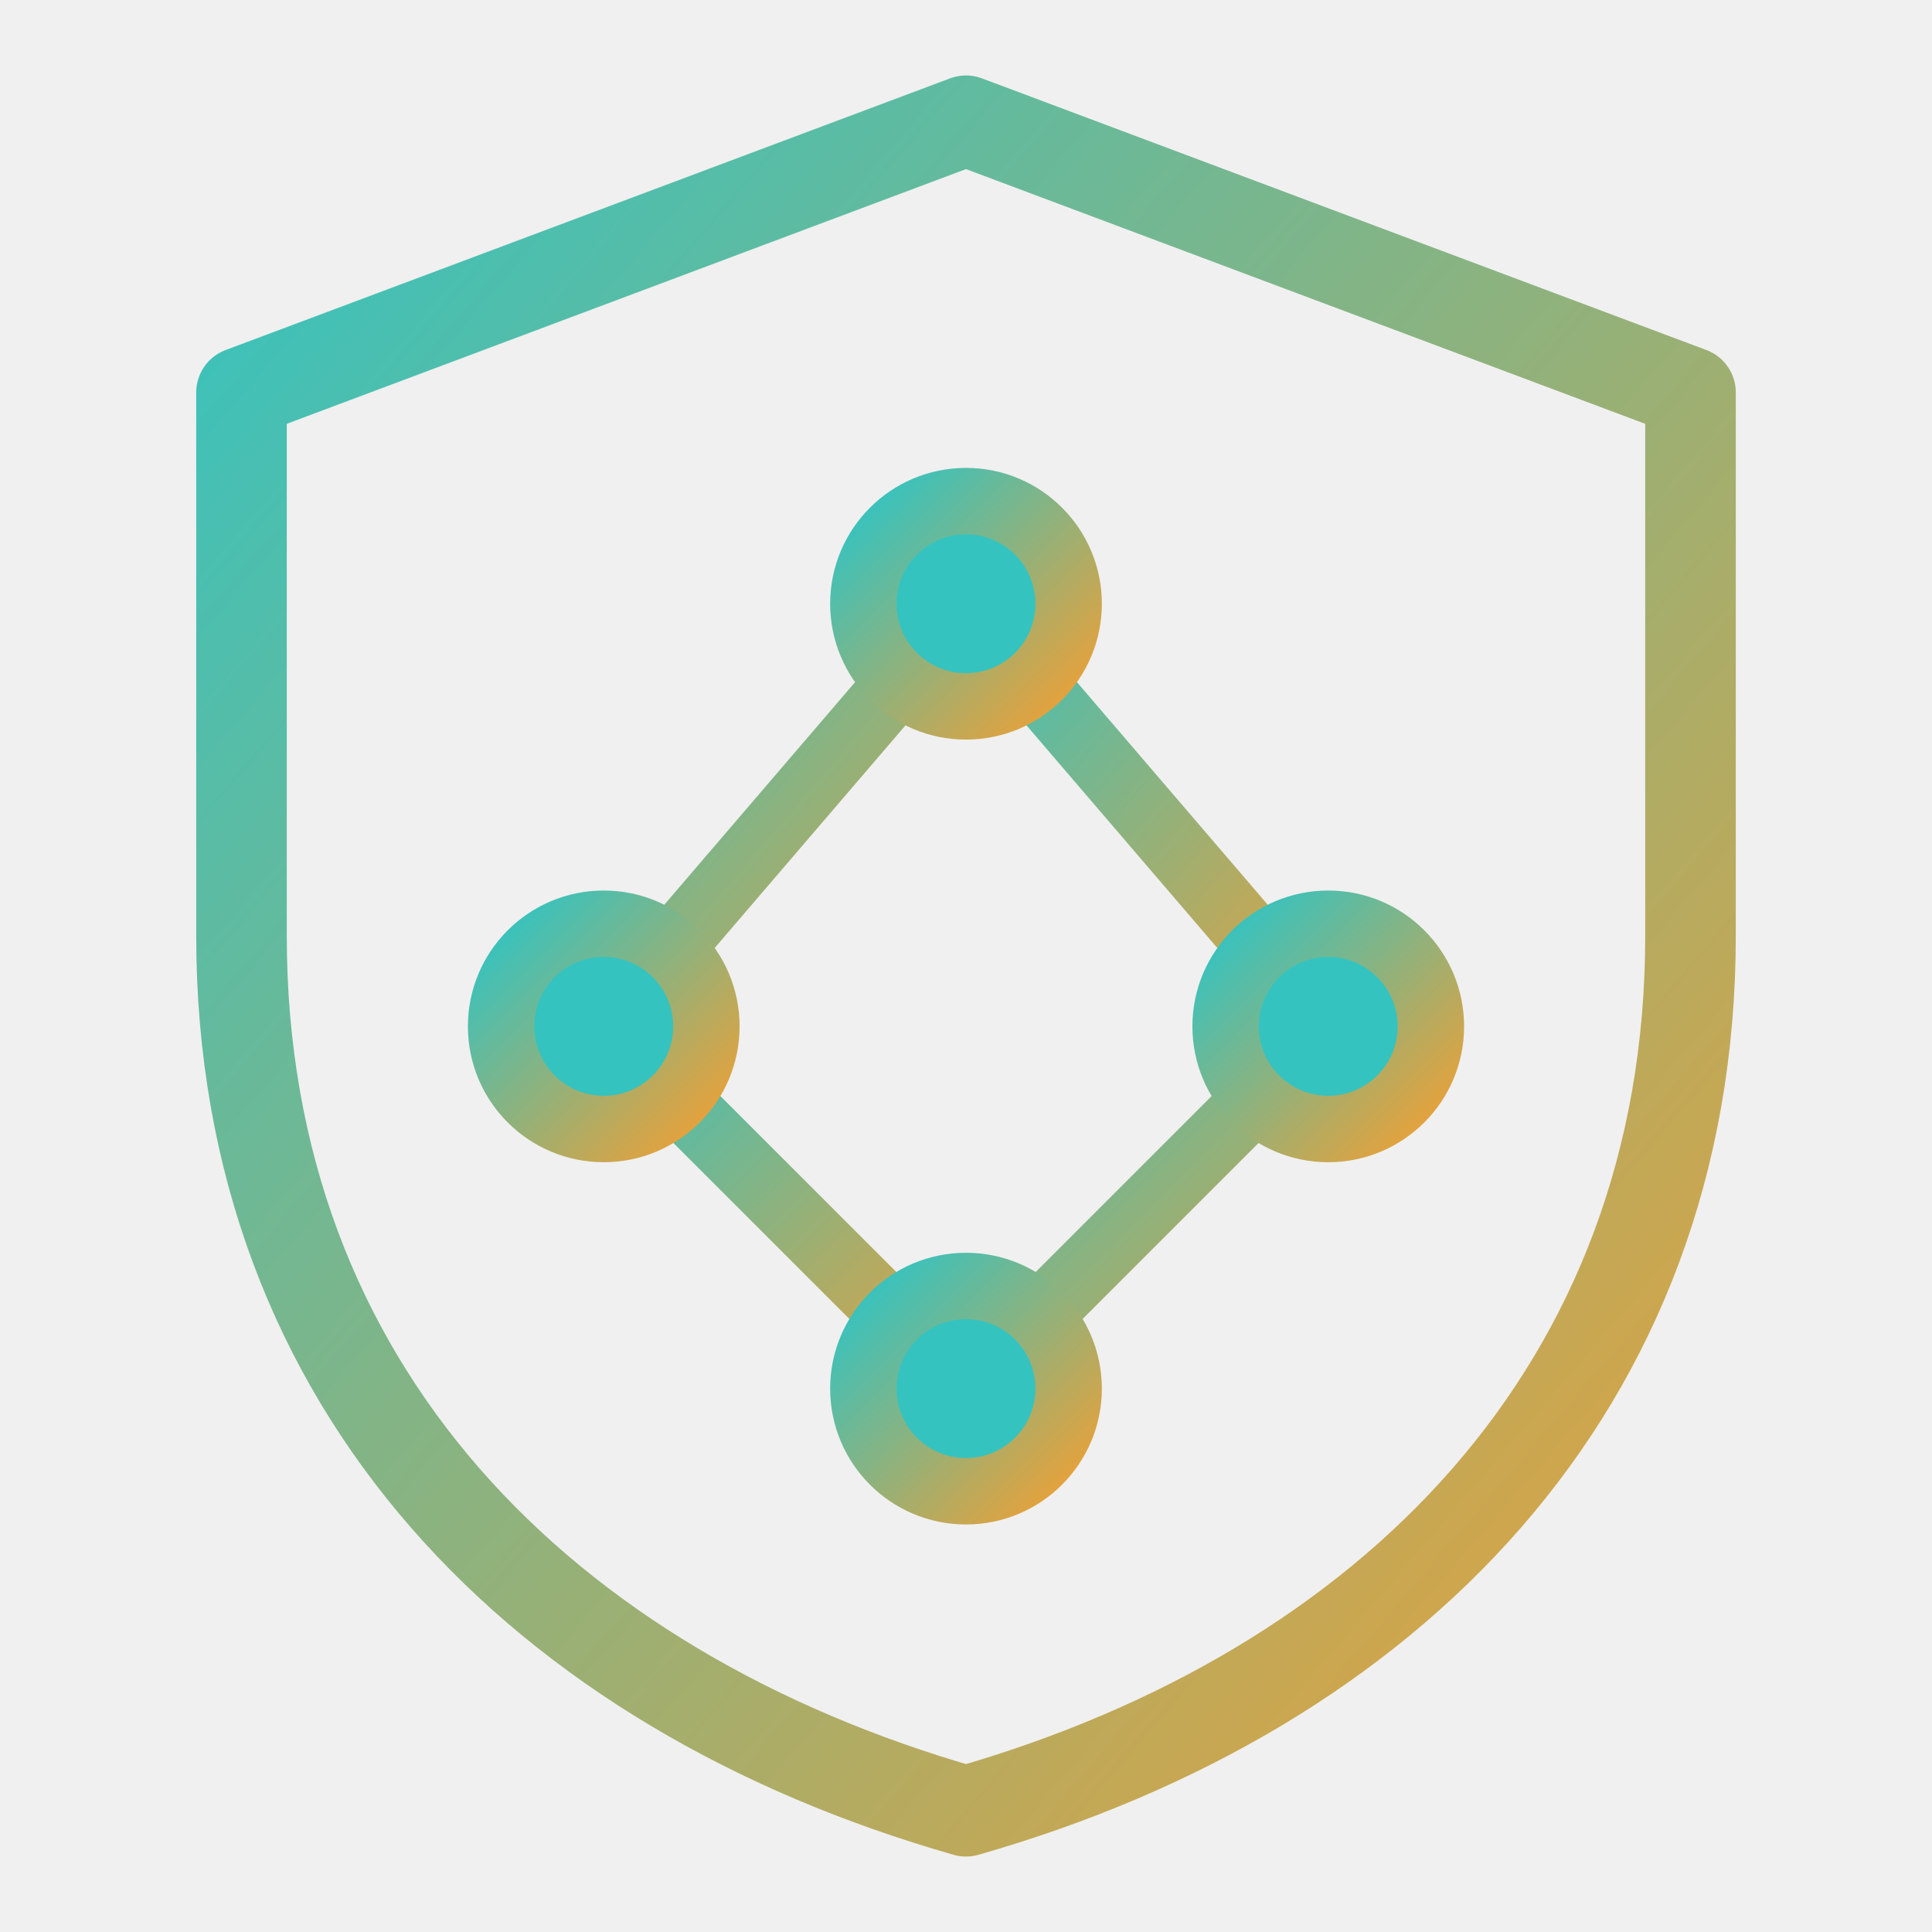
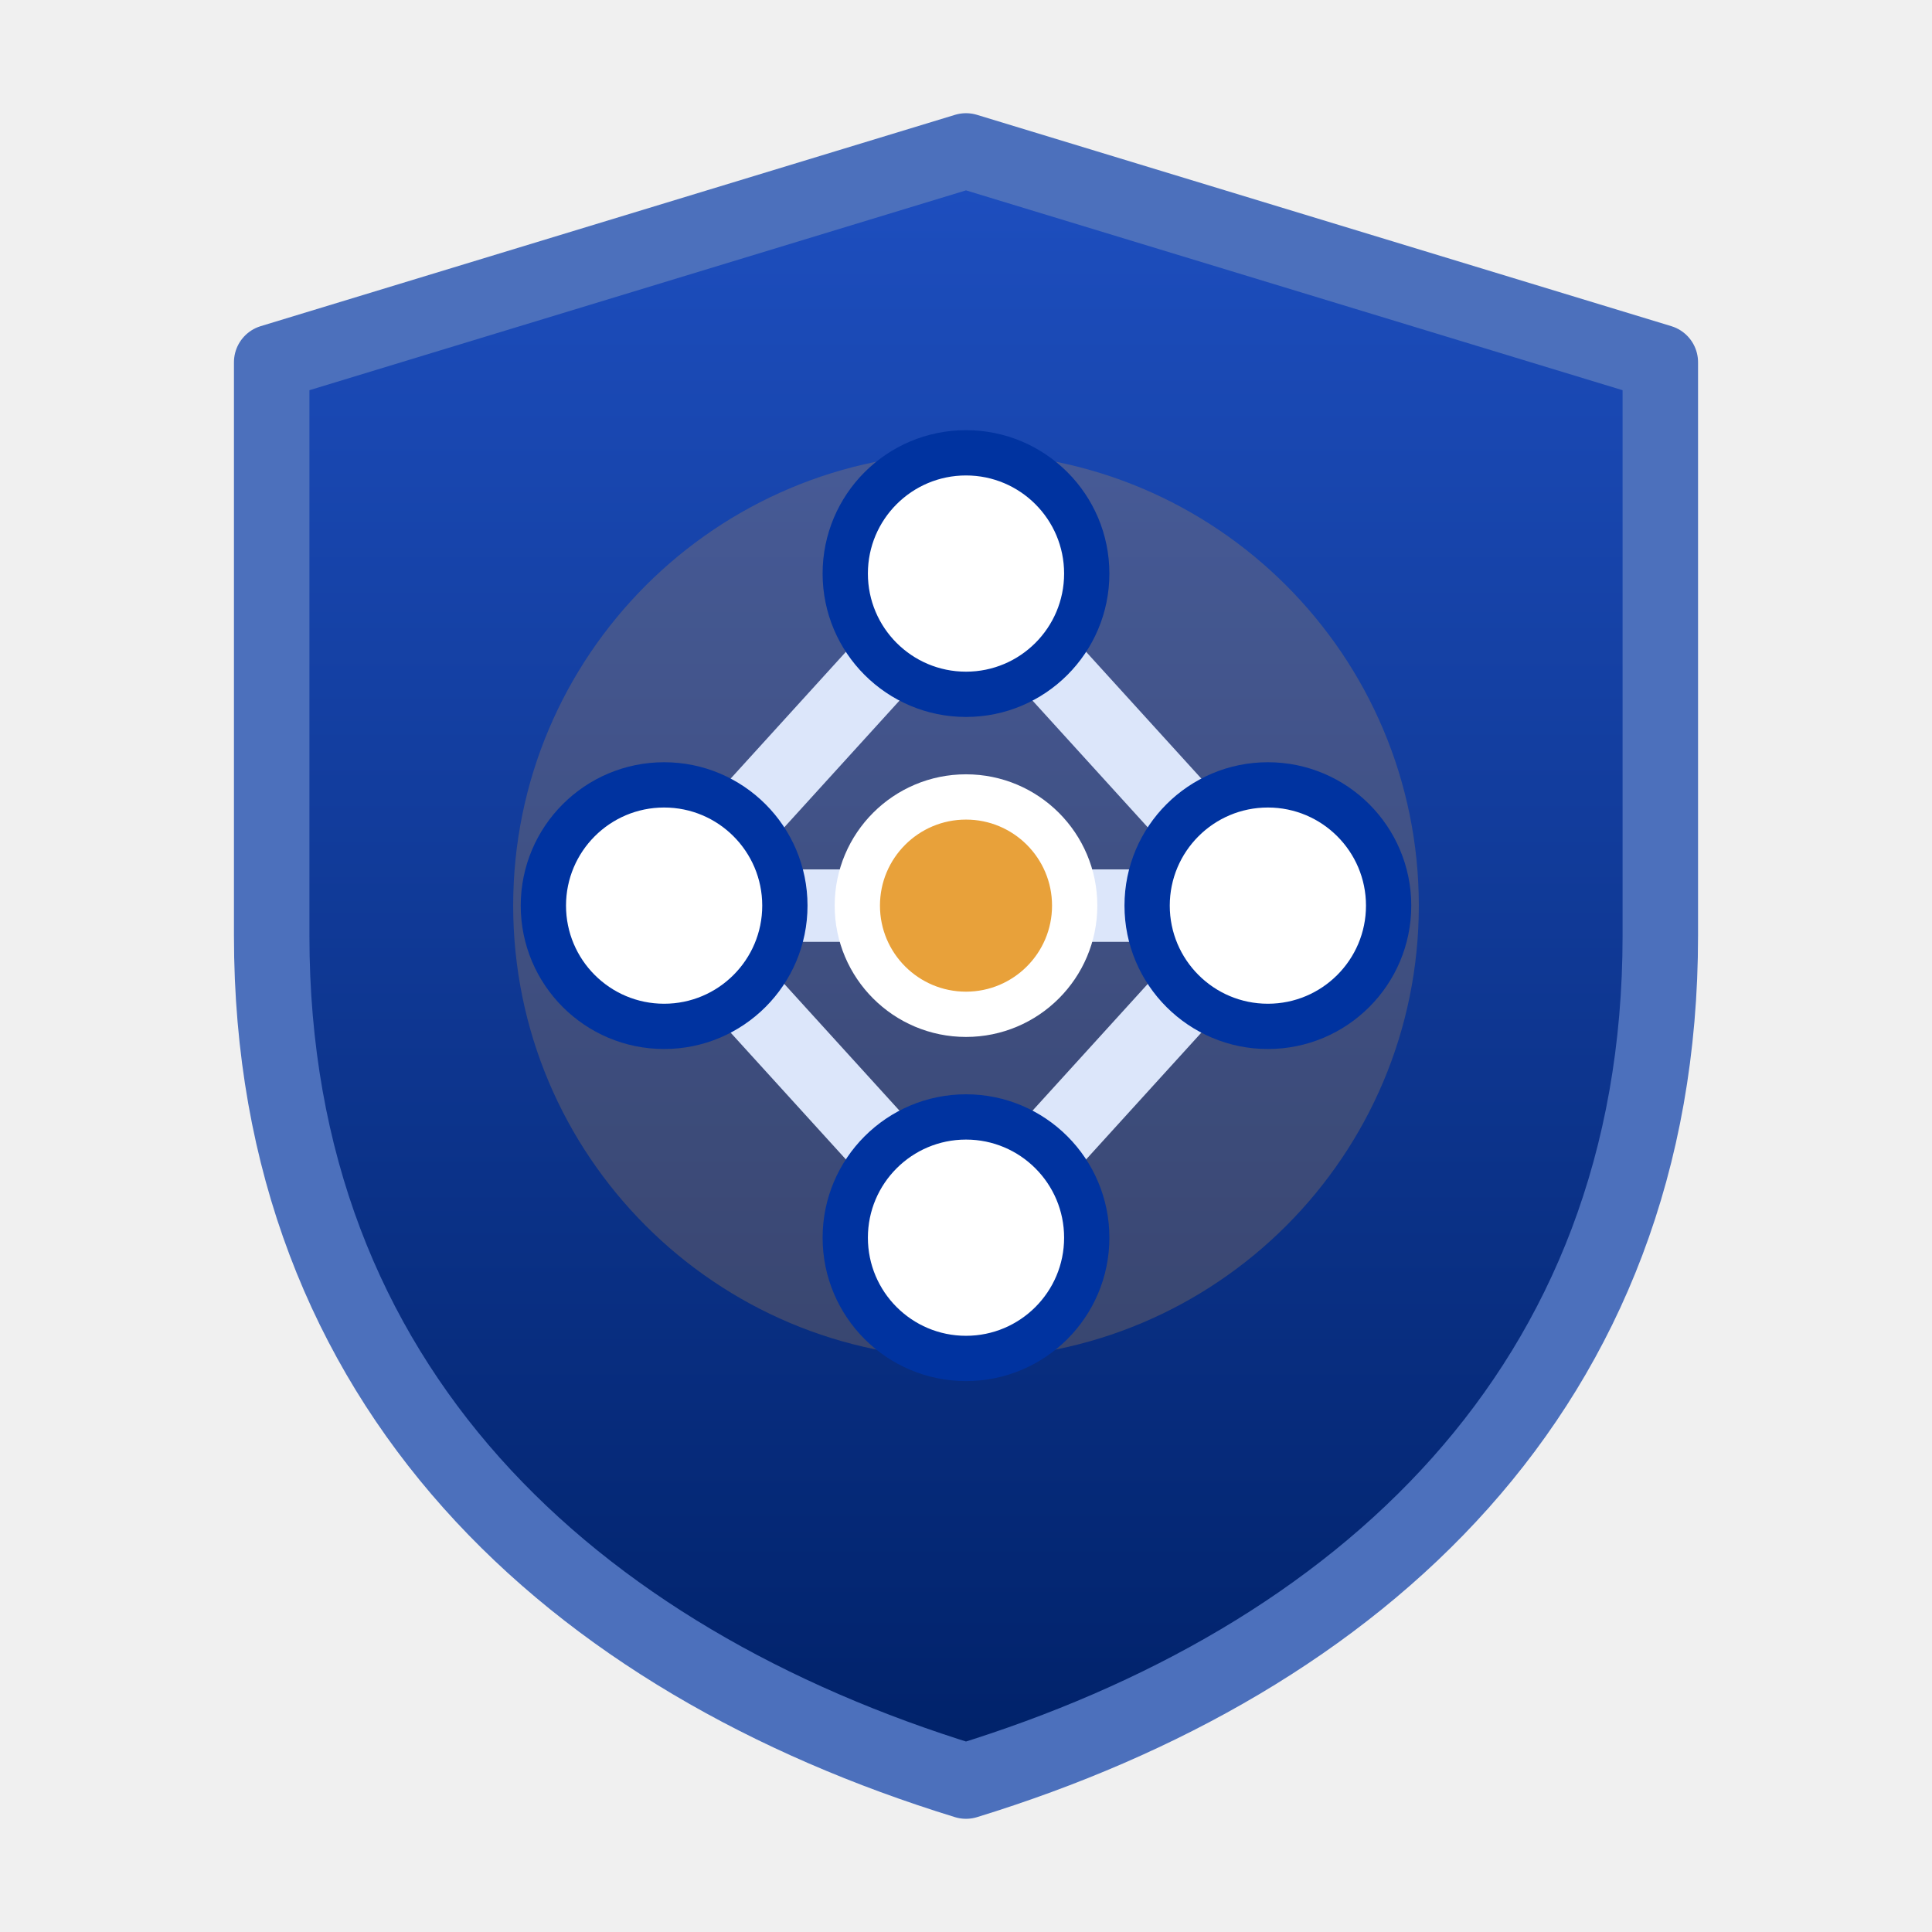
<svg xmlns="http://www.w3.org/2000/svg" viewBox="0 0 64 64" role="img" aria-label="Soor">
  <defs>
-     <linearGradient id="g" x1="0" y1="0" x2="1" y2="1">
-       <stop offset="0" stop-color="#35C3C0" />
-       <stop offset="1" stop-color="#E8A13A" />
+     <linearGradient id="s" x1="0" y1="0" x2="0" y2="1">
+       <stop offset="0" stop-color="#1E4FC0" />
+       <stop offset="1" stop-color="#002168" />
    </linearGradient>
  </defs>
-   <path d="M32 4 56 13v18c0 15-10 25-24 29C18 56 8 46 8 31V13z" fill="none" stroke="url(#g)" stroke-width="3" stroke-linejoin="round" />
-   <g stroke="url(#g)" stroke-width="2.2" fill="#35C3C0">
-     <line x1="32" y1="20" x2="20" y2="34" />
-     <line x1="32" y1="20" x2="44" y2="34" />
-     <line x1="20" y1="34" x2="32" y2="46" />
-     <line x1="44" y1="34" x2="32" y2="46" />
-     <line x1="20" y1="34" x2="44" y2="34" />
-     <circle cx="32" cy="20" r="3.4" />
-     <circle cx="20" cy="34" r="3.4" />
-     <circle cx="44" cy="34" r="3.4" />
-     <circle cx="32" cy="46" r="3.4" />
+   <path d="M32 5 55 12v19c0 15-10 24-23 28C19 55 9 46 9 31V12z" fill="url(#s)" stroke="#4C70BC" stroke-width="2.5" stroke-linejoin="round" />
+   <circle cx="32" cy="30" r="15" fill="#E8A13A" opacity="0.22" />
+   <g stroke="#DCE6FA" stroke-width="2.4" fill="none" stroke-linecap="round">
+     <line x1="32" y1="19" x2="22" y2="30" />
+     <line x1="32" y1="19" x2="42" y2="30" />
+     <line x1="22" y1="30" x2="32" y2="41" />
+     <line x1="42" y1="30" x2="32" y2="41" />
+     <line x1="22" y1="30" x2="42" y2="30" />
  </g>
+   <g fill="#fff" stroke="#0033A0" stroke-width="1.5">
+     <circle cx="32" cy="19" r="4" />
+     <circle cx="22" cy="30" r="4" />
+     <circle cx="42" cy="30" r="4" />
+     <circle cx="32" cy="41" r="4" />
+   </g>
+   <circle cx="32" cy="30" r="3.6" fill="#E8A13A" stroke="#fff" stroke-width="1.5" />
</svg>
